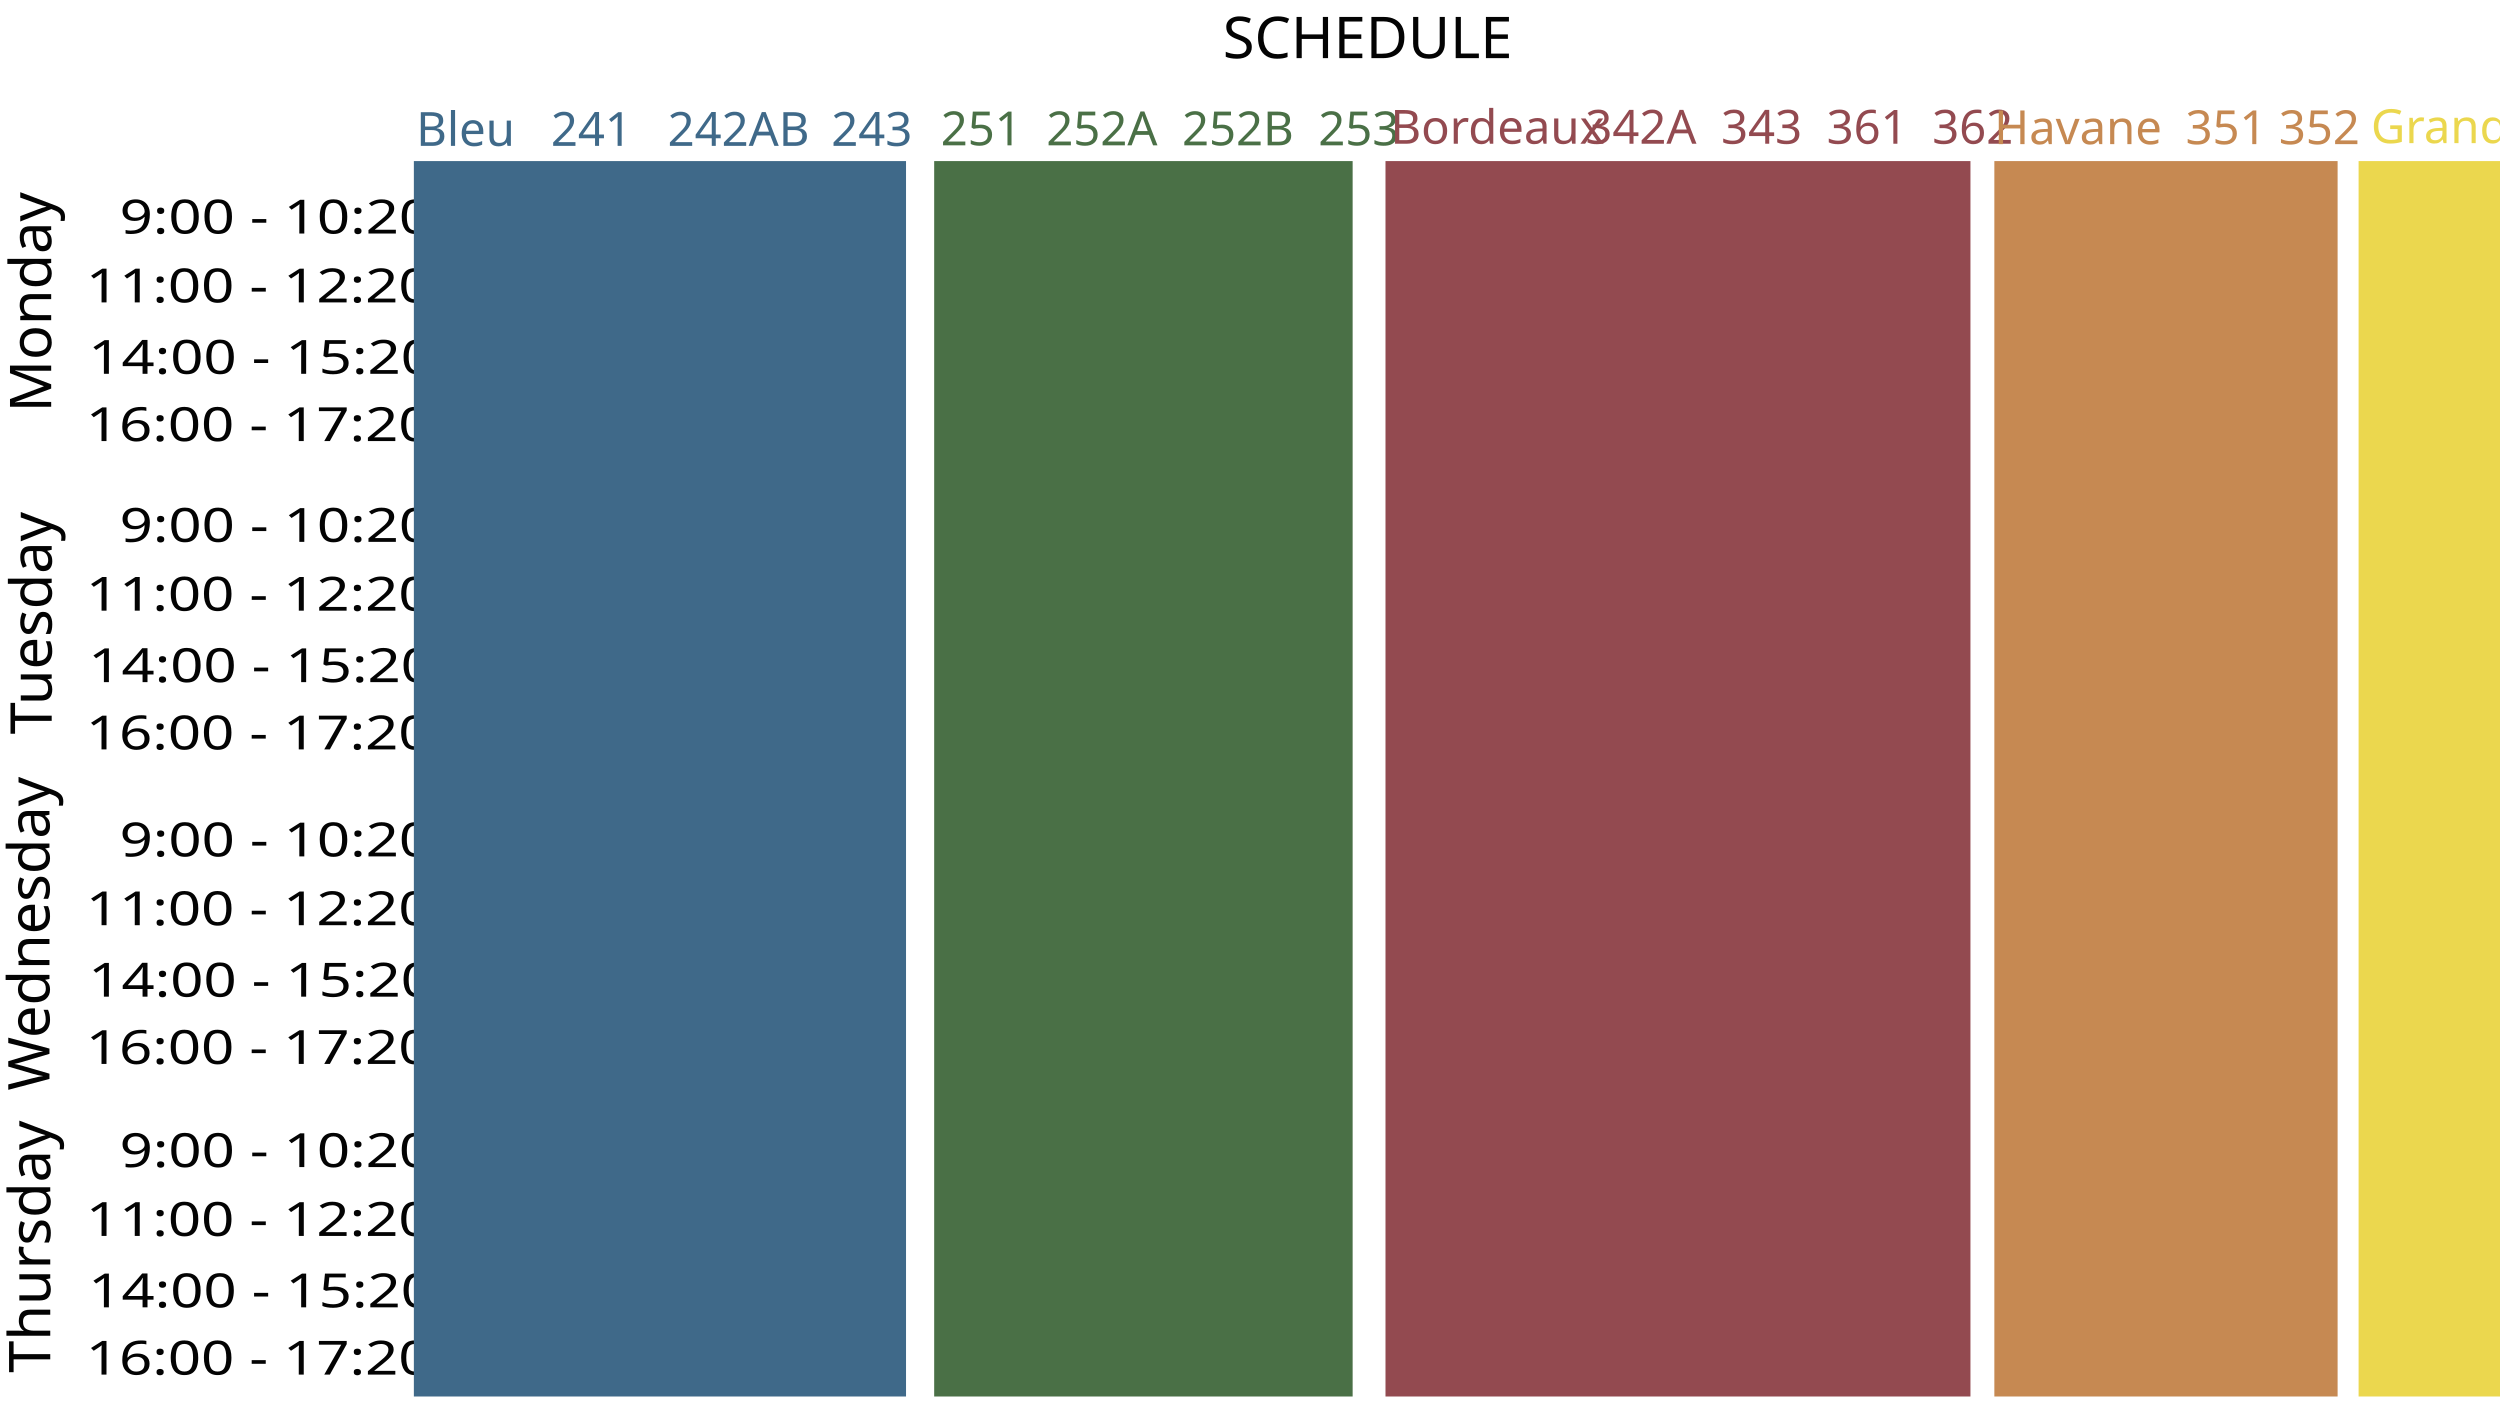
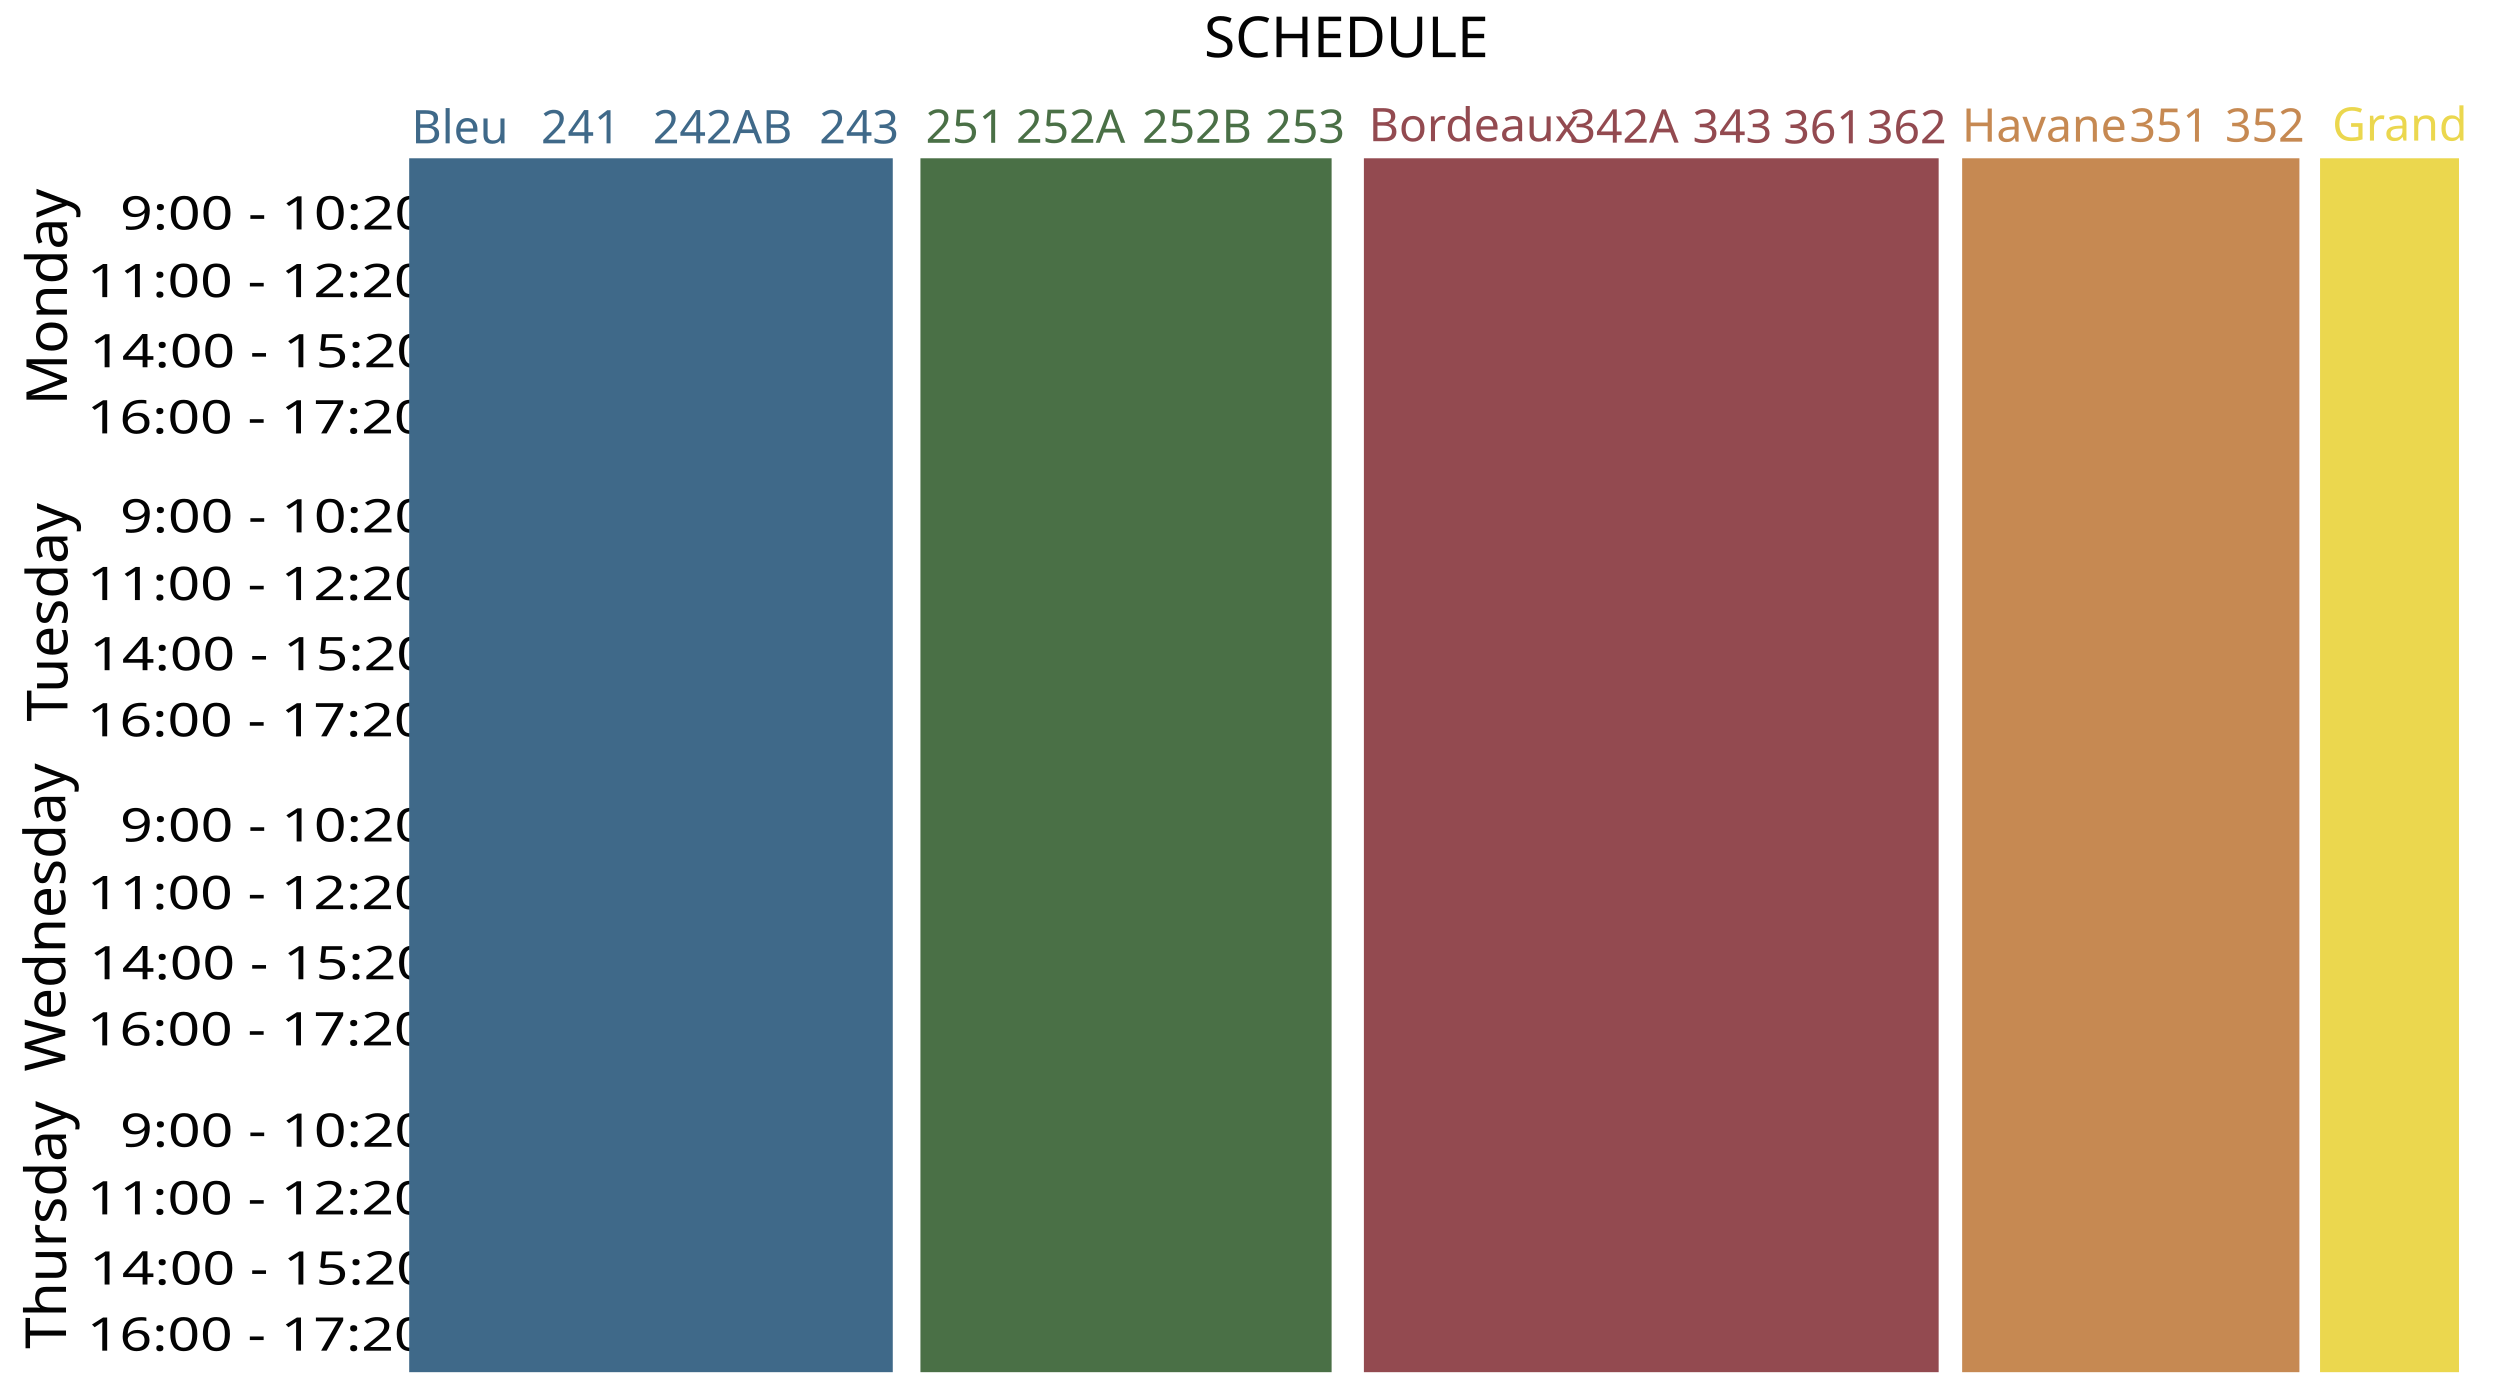
- <svg xmlns="http://www.w3.org/2000/svg" version="1.1" id="Layer_1" x="0px" y="0px" width="1742px" height="980px" viewBox="0 0 1742 980" enable-background="new 0 0 1742 980" xml:space="preserve">
-   <text transform="matrix(1.2296 0 0 1 59.8506 307.3491)" fill="#030303" font-family="'GillSans-Light'" font-size="32.897">16:00 - 17:20</text>
-   <text transform="matrix(1.2296 0 0 1 61.522 260.4683)" fill="#030303" font-family="'GillSans-Light'" font-size="32.897">14:00 - 15:20</text>
-   <text transform="matrix(1.2296 0 0 1 59.8872 210.6968)" fill="#030303" font-family="'GillSans-Light'" font-size="32.897">11:00 - 12:20</text>
-   <text transform="matrix(1.2296 0 0 1 83.3735 162.7251)" fill="#030303" font-family="'GillSans-Light'" font-size="32.897">9:00 - 10:20</text>
-   <text transform="matrix(1.2296 0 0 1 59.8506 522.1797)" fill="#030303" font-family="'GillSans-Light'" font-size="32.897">16:00 - 17:20</text>
-   <text transform="matrix(1.2296 0 0 1 61.522 475.2954)" fill="#030303" font-family="'GillSans-Light'" font-size="32.897">14:00 - 15:20</text>
-   <text transform="matrix(1.2296 0 0 1 59.8872 425.5249)" fill="#030303" font-family="'GillSans-Light'" font-size="32.897">11:00 - 12:20</text>
-   <text transform="matrix(1.2296 0 0 1 83.3735 377.5552)" fill="#030303" font-family="'GillSans-Light'" font-size="32.897">9:00 - 10:20</text>
-   <text transform="matrix(1.2296 0 0 1 59.8506 741.3525)" fill="#030303" font-family="'GillSans-Light'" font-size="32.897">16:00 - 17:20</text>
-   <text transform="matrix(1.2296 0 0 1 61.522 694.4707)" fill="#030303" font-family="'GillSans-Light'" font-size="32.897">14:00 - 15:20</text>
-   <text transform="matrix(1.2296 0 0 1 59.8872 644.6953)" fill="#030303" font-family="'GillSans-Light'" font-size="32.897">11:00 - 12:20</text>
-   <text transform="matrix(1.2296 0 0 1 83.3735 596.7285)" fill="#030303" font-family="'GillSans-Light'" font-size="32.897">9:00 - 10:20</text>
-   <text transform="matrix(1.2296 0 0 1 59.8506 957.834)" fill="#030303" font-family="'GillSans-Light'" font-size="32.897">16:00 - 17:20</text>
-   <text transform="matrix(1.2296 0 0 1 61.522 910.9521)" fill="#030303" font-family="'GillSans-Light'" font-size="32.897">14:00 - 15:20</text>
-   <text transform="matrix(1.2296 0 0 1 59.8872 861.1816)" fill="#030303" font-family="'GillSans-Light'" font-size="32.897">11:00 - 12:20</text>
-   <text transform="matrix(1.2296 0 0 1 83.3735 813.21)" fill="#030303" font-family="'GillSans-Light'" font-size="32.897">9:00 - 10:20</text>
-   <text transform="matrix(0.9999 0 0 1 290.0308 101.6499)" fill="#3F6989" font-family="'GillSans-Light'" font-size="32.897">Bleu</text>
-   <text transform="matrix(0.9999 0 0 1 383.8745 101.6499)" fill="#3F6989" font-family="'GillSans-Light'" font-size="32.897">241 </text>
-   <text transform="matrix(0.9999 0 0 1 465.2061 101.6499)" fill="#3F6989" font-family="'GillSans-Light'" font-size="32.897">242AB</text>
-   <text transform="matrix(0.9999 0 0 1 579.228 101.6499)" fill="#3F6989" font-family="'GillSans-Light'" font-size="32.897">243</text>
-   <text transform="matrix(0.9999 0 0 1 655.5327 101.2515)" fill="#4A7046" font-family="'GillSans-Light'" font-size="32.897">251  252A  252B  253</text>
-   <text transform="matrix(0.9999 0 0 1 968.874 100.1519)" fill="#934A50" font-family="'GillSans-Light'" font-size="32.897">Bordeaux  </text>
-   <text transform="matrix(0.9999 0 0 1 1104.68 100.1519)" fill="#934A50" font-family="'GillSans-Light'" font-size="32.897">342A  343  361  362</text>
-   <text transform="matrix(0.9999 0 0 1 1389.555 100.4536)" fill="#C68952" font-family="'GillSans-Light'" font-size="32.897">Havane </text>
-   <text transform="matrix(0.9999 0 0 1 1522.898 100.4536)" fill="#C68952" font-family="'GillSans-Light'" font-size="32.897">351 352</text>
-   <text transform="matrix(0.9999 0 0 1 1652.092 99.7173)" fill="#EBD74E" font-family="'GillSans-Light'" font-size="32.897">Grand</text>
-   <text transform="matrix(8.183381e-16 -1.0001 1 -1.066992e-15 35.6631 287.3174)" fill="#030303" font-family="'GillSans-Light'" font-size="40.202">Monday</text>
-   <text transform="matrix(0 -1.0001 1 0 36.0229 511.668)" fill="#030303" font-family="'GillSans-Light'" font-size="40.202">Tuesday</text>
-   <text transform="matrix(1.118932e-15 -1.0001 1 2.133984e-15 34.4604 759.8828)" fill="#030303" font-family="'GillSans-Light'" font-size="40.202">Wednesday</text>
-   <text transform="matrix(-5.379963e-16 -1.0001 1 0 35.0151 956.5371)" fill="#030303" font-family="'GillSans-Light'" font-size="40.202">Thursday</text>
+ <svg xmlns="http://www.w3.org/2000/svg" version="1.1" id="Layer_1" x="0px" y="0px" width="1772.882px" height="980px" viewBox="0 0 1772.882 980" enable-background="new 0 0 1772.882 980" xml:space="preserve">
+   <text transform="matrix(1.2296 0 0 1 61.6475 307.3491)" fill="#030303" font-family="'GillSans-Light'" font-size="32.897">16:00 - 17:20</text>
+   <text transform="matrix(1.2296 0 0 1 63.3188 260.4683)" fill="#030303" font-family="'GillSans-Light'" font-size="32.897">14:00 - 15:20</text>
+   <text transform="matrix(1.2296 0 0 1 61.6841 210.6968)" fill="#030303" font-family="'GillSans-Light'" font-size="32.897">11:00 - 12:20</text>
+   <text transform="matrix(1.2296 0 0 1 85.1704 162.7251)" fill="#030303" font-family="'GillSans-Light'" font-size="32.897">9:00 - 10:20</text>
+   <text transform="matrix(1.2296 0 0 1 61.6475 522.1797)" fill="#030303" font-family="'GillSans-Light'" font-size="32.897">16:00 - 17:20</text>
+   <text transform="matrix(1.2296 0 0 1 63.3188 475.2954)" fill="#030303" font-family="'GillSans-Light'" font-size="32.897">14:00 - 15:20</text>
+   <text transform="matrix(1.2296 0 0 1 61.6841 425.5249)" fill="#030303" font-family="'GillSans-Light'" font-size="32.897">11:00 - 12:20</text>
+   <text transform="matrix(1.2296 0 0 1 85.1704 377.5552)" fill="#030303" font-family="'GillSans-Light'" font-size="32.897">9:00 - 10:20</text>
+   <text transform="matrix(1.2296 0 0 1 61.6475 741.3525)" fill="#030303" font-family="'GillSans-Light'" font-size="32.897">16:00 - 17:20</text>
+   <text transform="matrix(1.2296 0 0 1 63.3188 694.4707)" fill="#030303" font-family="'GillSans-Light'" font-size="32.897">14:00 - 15:20</text>
+   <text transform="matrix(1.2296 0 0 1 61.6841 644.6953)" fill="#030303" font-family="'GillSans-Light'" font-size="32.897">11:00 - 12:20</text>
+   <text transform="matrix(1.2296 0 0 1 85.1704 596.7285)" fill="#030303" font-family="'GillSans-Light'" font-size="32.897">9:00 - 10:20</text>
+   <text transform="matrix(1.2296 0 0 1 61.6475 957.834)" fill="#030303" font-family="'GillSans-Light'" font-size="32.897">16:00 - 17:20</text>
+   <text transform="matrix(1.2296 0 0 1 63.3188 910.9521)" fill="#030303" font-family="'GillSans-Light'" font-size="32.897">14:00 - 15:20</text>
+   <text transform="matrix(1.2296 0 0 1 61.6841 861.1816)" fill="#030303" font-family="'GillSans-Light'" font-size="32.897">11:00 - 12:20</text>
+   <text transform="matrix(1.2296 0 0 1 85.1704 813.21)" fill="#030303" font-family="'GillSans-Light'" font-size="32.897">9:00 - 10:20</text>
+   <text transform="matrix(0.9999 0 0 1 291.8276 101.6499)" fill="#3F6989" font-family="'GillSans-Light'" font-size="32.897">Bleu</text>
+   <text transform="matrix(0.9999 0 0 1 383.6714 101.6499)" fill="#3F6989" font-family="'GillSans-Light'" font-size="32.897">241 </text>
+   <text transform="matrix(0.9999 0 0 1 463.0029 101.6499)" fill="#3F6989" font-family="'GillSans-Light'" font-size="32.897">242AB</text>
+   <text transform="matrix(0.9999 0 0 1 581.0249 101.6499)" fill="#3F6989" font-family="'GillSans-Light'" font-size="32.897">243</text>
+   <text transform="matrix(0.9999 0 0 1 656.4185 101.2515)" fill="#4A7046" font-family="'GillSans-Light'" font-size="32.897">251</text>
+   <text transform="matrix(0.9999 0 0 1 720.5503 101.2515)" fill="#4A7046" font-family="'GillSans-Light'" font-size="32.897">252A</text>
+   <text transform="matrix(0.9999 0 0 1 809.9268 101.2515)" fill="#4A7046" font-family="'GillSans-Light'" font-size="32.897">252B</text>
+   <text transform="matrix(0.9999 0 0 1 888.748 101.2515)" fill="#4A7046" font-family="'GillSans-Light'" font-size="32.897"> 253</text>
+   <text transform="matrix(0.9999 0 0 1 970.6709 100.1519)" fill="#934A50" font-family="'GillSans-Light'" font-size="32.897">Bordeaux  </text>
+   <text transform="matrix(0.9999 0 0 1 1112.985 101.1519)" fill="#934A50" font-family="'GillSans-Light'" font-size="32.897">342A</text>
+   <text transform="matrix(0.9999 0 0 1 1183.173 101.1519)" fill="#934A50" font-family="'GillSans-Light'" font-size="32.897">  343</text>
+   <text transform="matrix(0.9999 0 0 1 1264.633 101.6499)" fill="#934A50" font-family="'GillSans-Light'" font-size="32.897">361</text>
+   <text transform="matrix(0.9999 0 0 1 1323.955 101.6499)" fill="#934A50" font-family="'GillSans-Light'" font-size="32.897">362</text>
+   <text transform="matrix(0.9999 0 0 1 1391.352 100.4536)" fill="#C68952" font-family="'GillSans-Light'" font-size="32.897">Havane </text>
+   <text transform="matrix(0.9999 0 0 1 1510.087 100.4536)" fill="#C68952" font-family="'GillSans-Light'" font-size="32.897">351</text>
+   <text transform="matrix(0.9999 0 0 1 1569.314 100.4536)" fill="#C68952" font-family="'GillSans-Light'" font-size="32.897"> 352</text>
+   <text transform="matrix(0.9999 0 0 1 1653.889 99.7173)" fill="#EBD74E" font-family="'GillSans-Light'" font-size="32.897">Grand</text>
+   <text transform="matrix(8.183381e-16 -1.0001 1 -1.066992e-15 47.46 287.3174)" fill="#030303" font-family="'GillSans-Light'" font-size="40.202">Monday</text>
+   <text transform="matrix(0 -1.0001 1 0 47.8198 511.668)" fill="#030303" font-family="'GillSans-Light'" font-size="40.202">Tuesday</text>
+   <text transform="matrix(1.118932e-15 -1.0001 1 2.133984e-15 46.2573 759.8828)" fill="#030303" font-family="'GillSans-Light'" font-size="40.202">Wednesday</text>
+   <text transform="matrix(-5.379963e-16 -1.0001 1 0 46.812 956.5371)" fill="#030303" font-family="'GillSans-Light'" font-size="40.202">Thursday</text>
  <g id="Bleu">
    <g>
-       <rect x="288.378" y="112.242" fill="#3F6989" width="342.939" height="860.84" />
+       <rect x="290.175" y="112.242" fill="#3F6989" width="342.939" height="860.84" />
    </g>
  </g>
  <g id="Green">
    <g>
-       <rect x="650.933" y="112.242" fill="#4A7046" width="291.586" height="860.84" />
+       <rect x="652.73" y="112.242" fill="#4A7046" width="291.586" height="860.84" />
    </g>
  </g>
  <g id="Bordeaux">
    <g>
-       <rect x="965.412" y="112.242" fill="#934A50" width="407.597" height="860.84" />
+       <rect x="967.209" y="112.242" fill="#934A50" width="407.597" height="860.84" />
    </g>
  </g>
  <g id="Bordeaux_copia">
    <g>
-       <rect x="1389.665" y="112.242" fill="#C68952" width="239.18" height="860.84" />
+       <rect x="1391.462" y="112.242" fill="#C68952" width="239.18" height="860.84" />
    </g>
  </g>
  <g id="Bordeaux_copia_2">
    <g>
-       <rect x="1643.467" y="112.242" fill="#EBD74E" width="98.533" height="860.84" />
+       <rect x="1645.264" y="112.242" fill="#EBD74E" width="98.533" height="860.84" />
    </g>
  </g>
-   <text transform="matrix(0.9999 0 0 1 852.062 40.5142)" fill="#030303" font-family="'GillSans-Light'" font-size="40.207">SCHEDULE</text>
+   <text transform="matrix(0.9999 0 0 1 853.8589 40.5142)" fill="#030303" font-family="'GillSans-Light'" font-size="40.207">SCHEDULE</text>
</svg>
